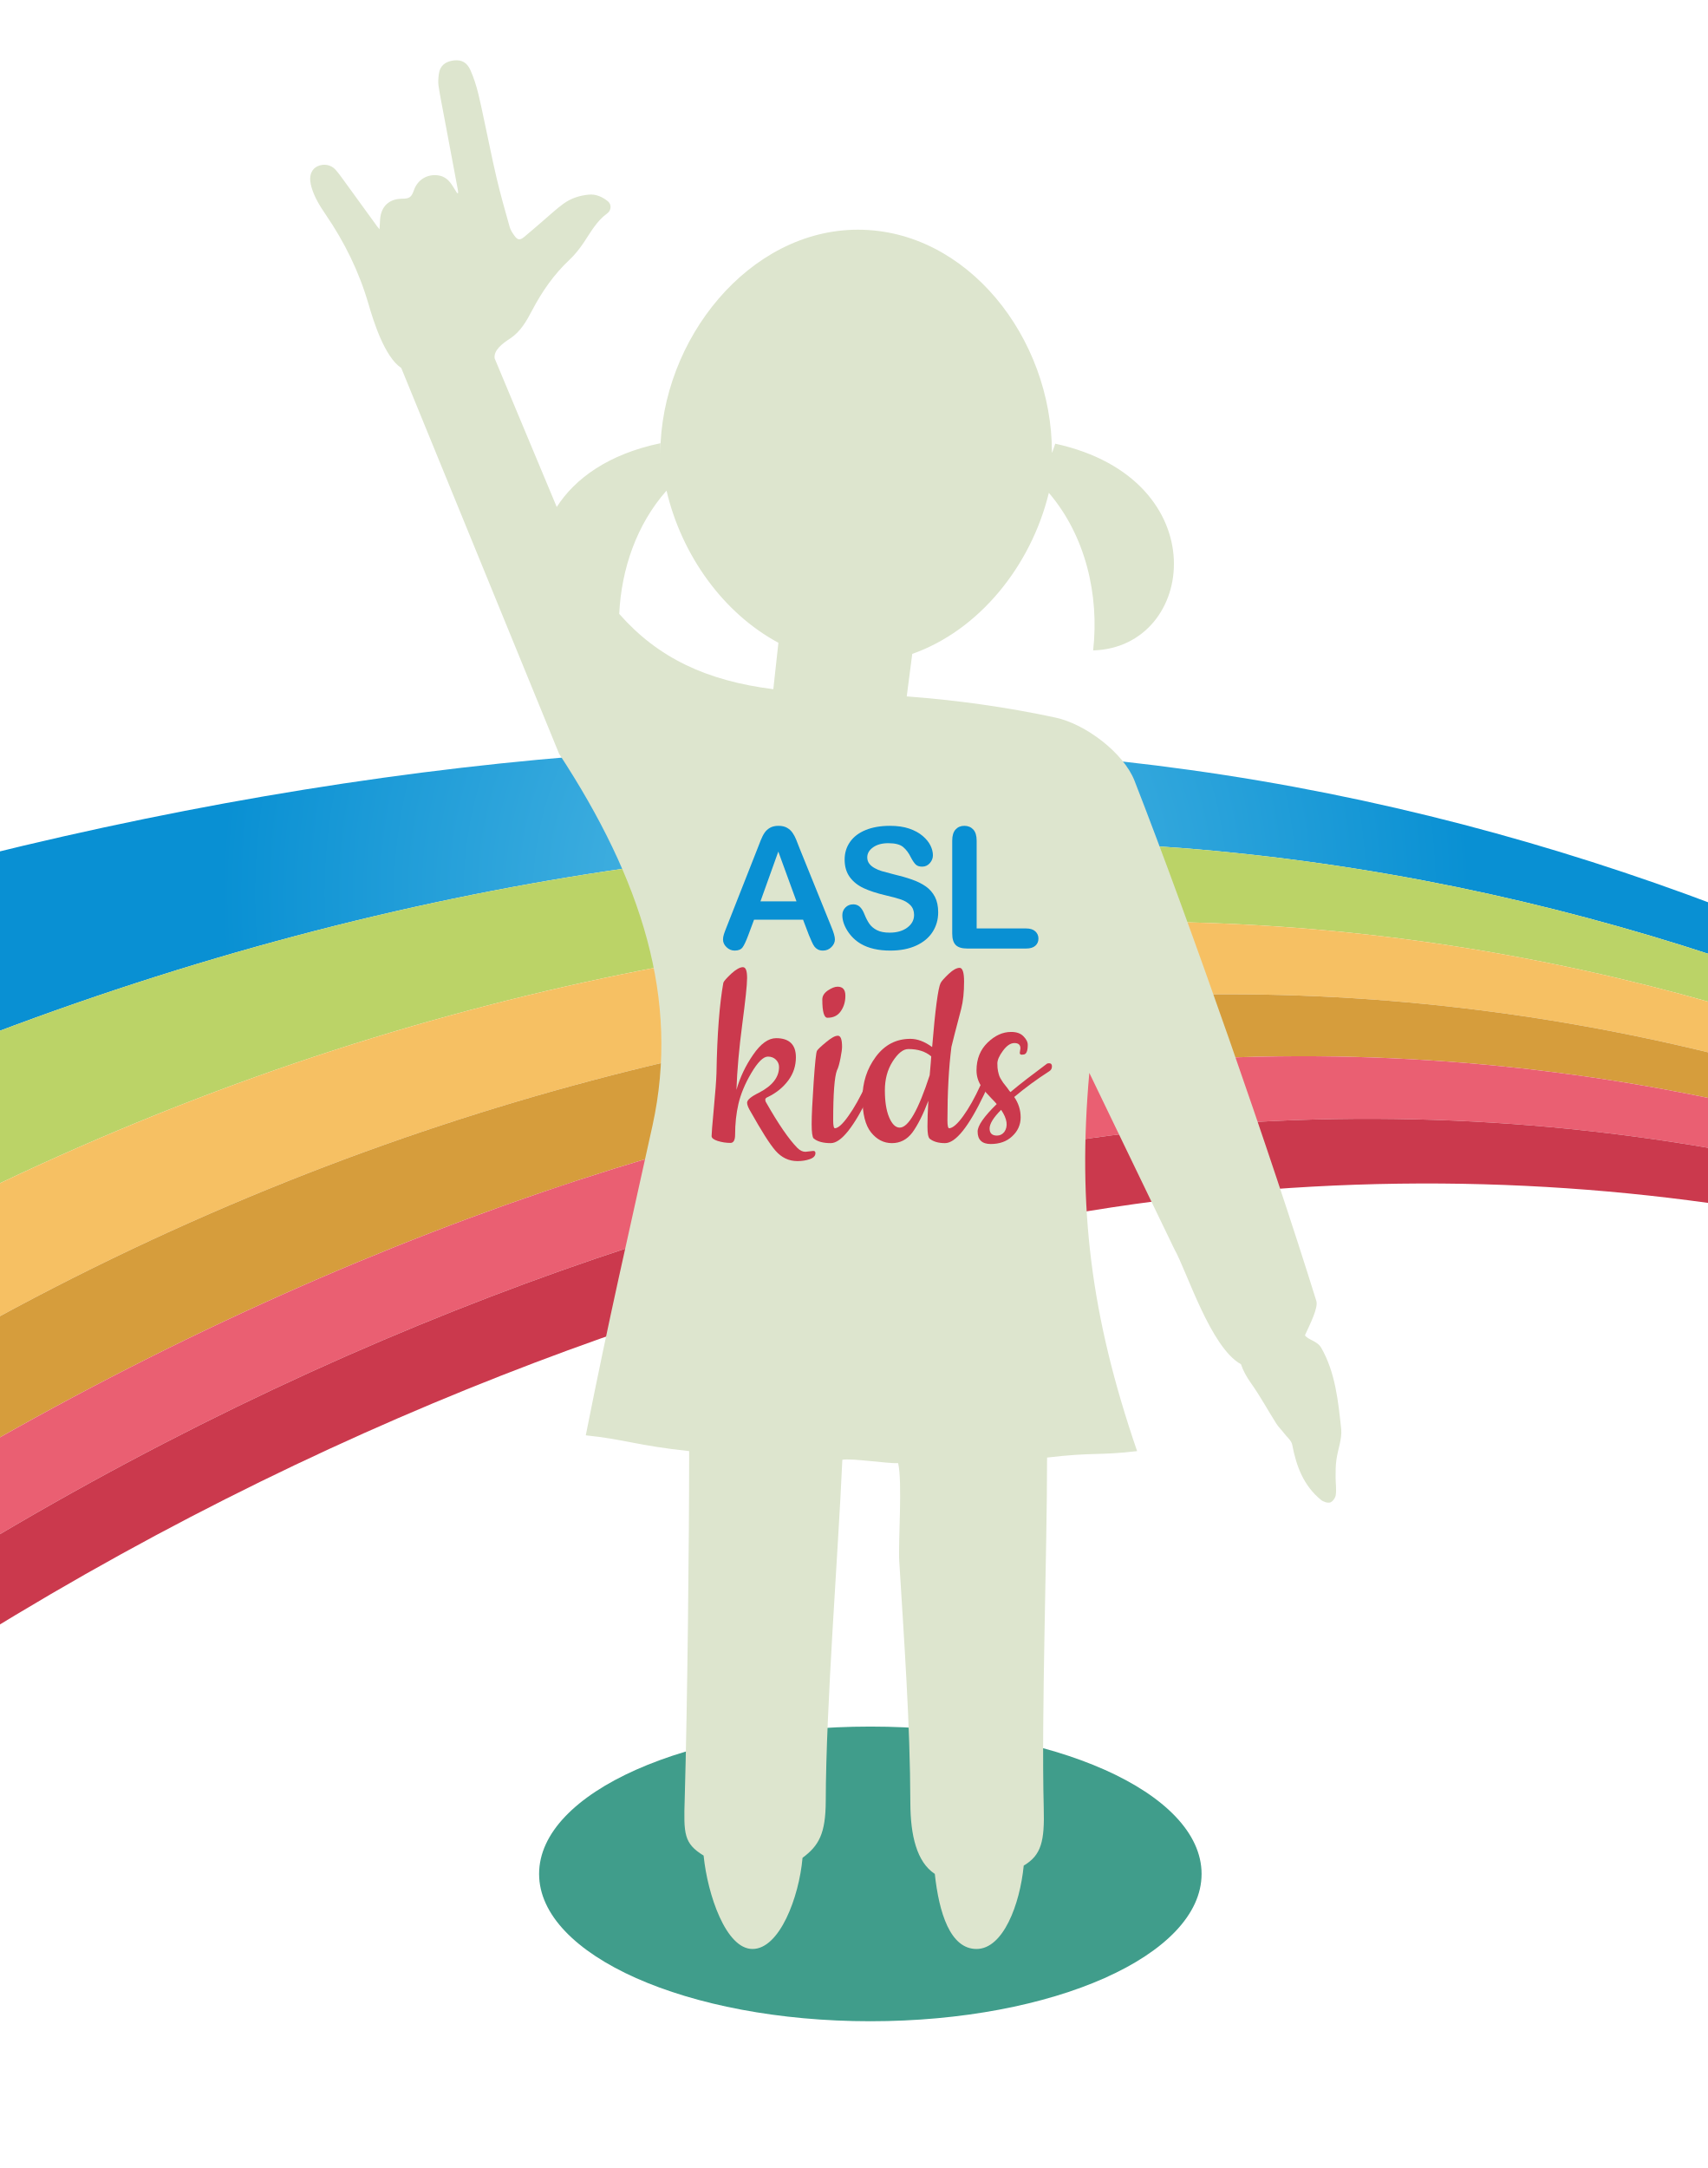
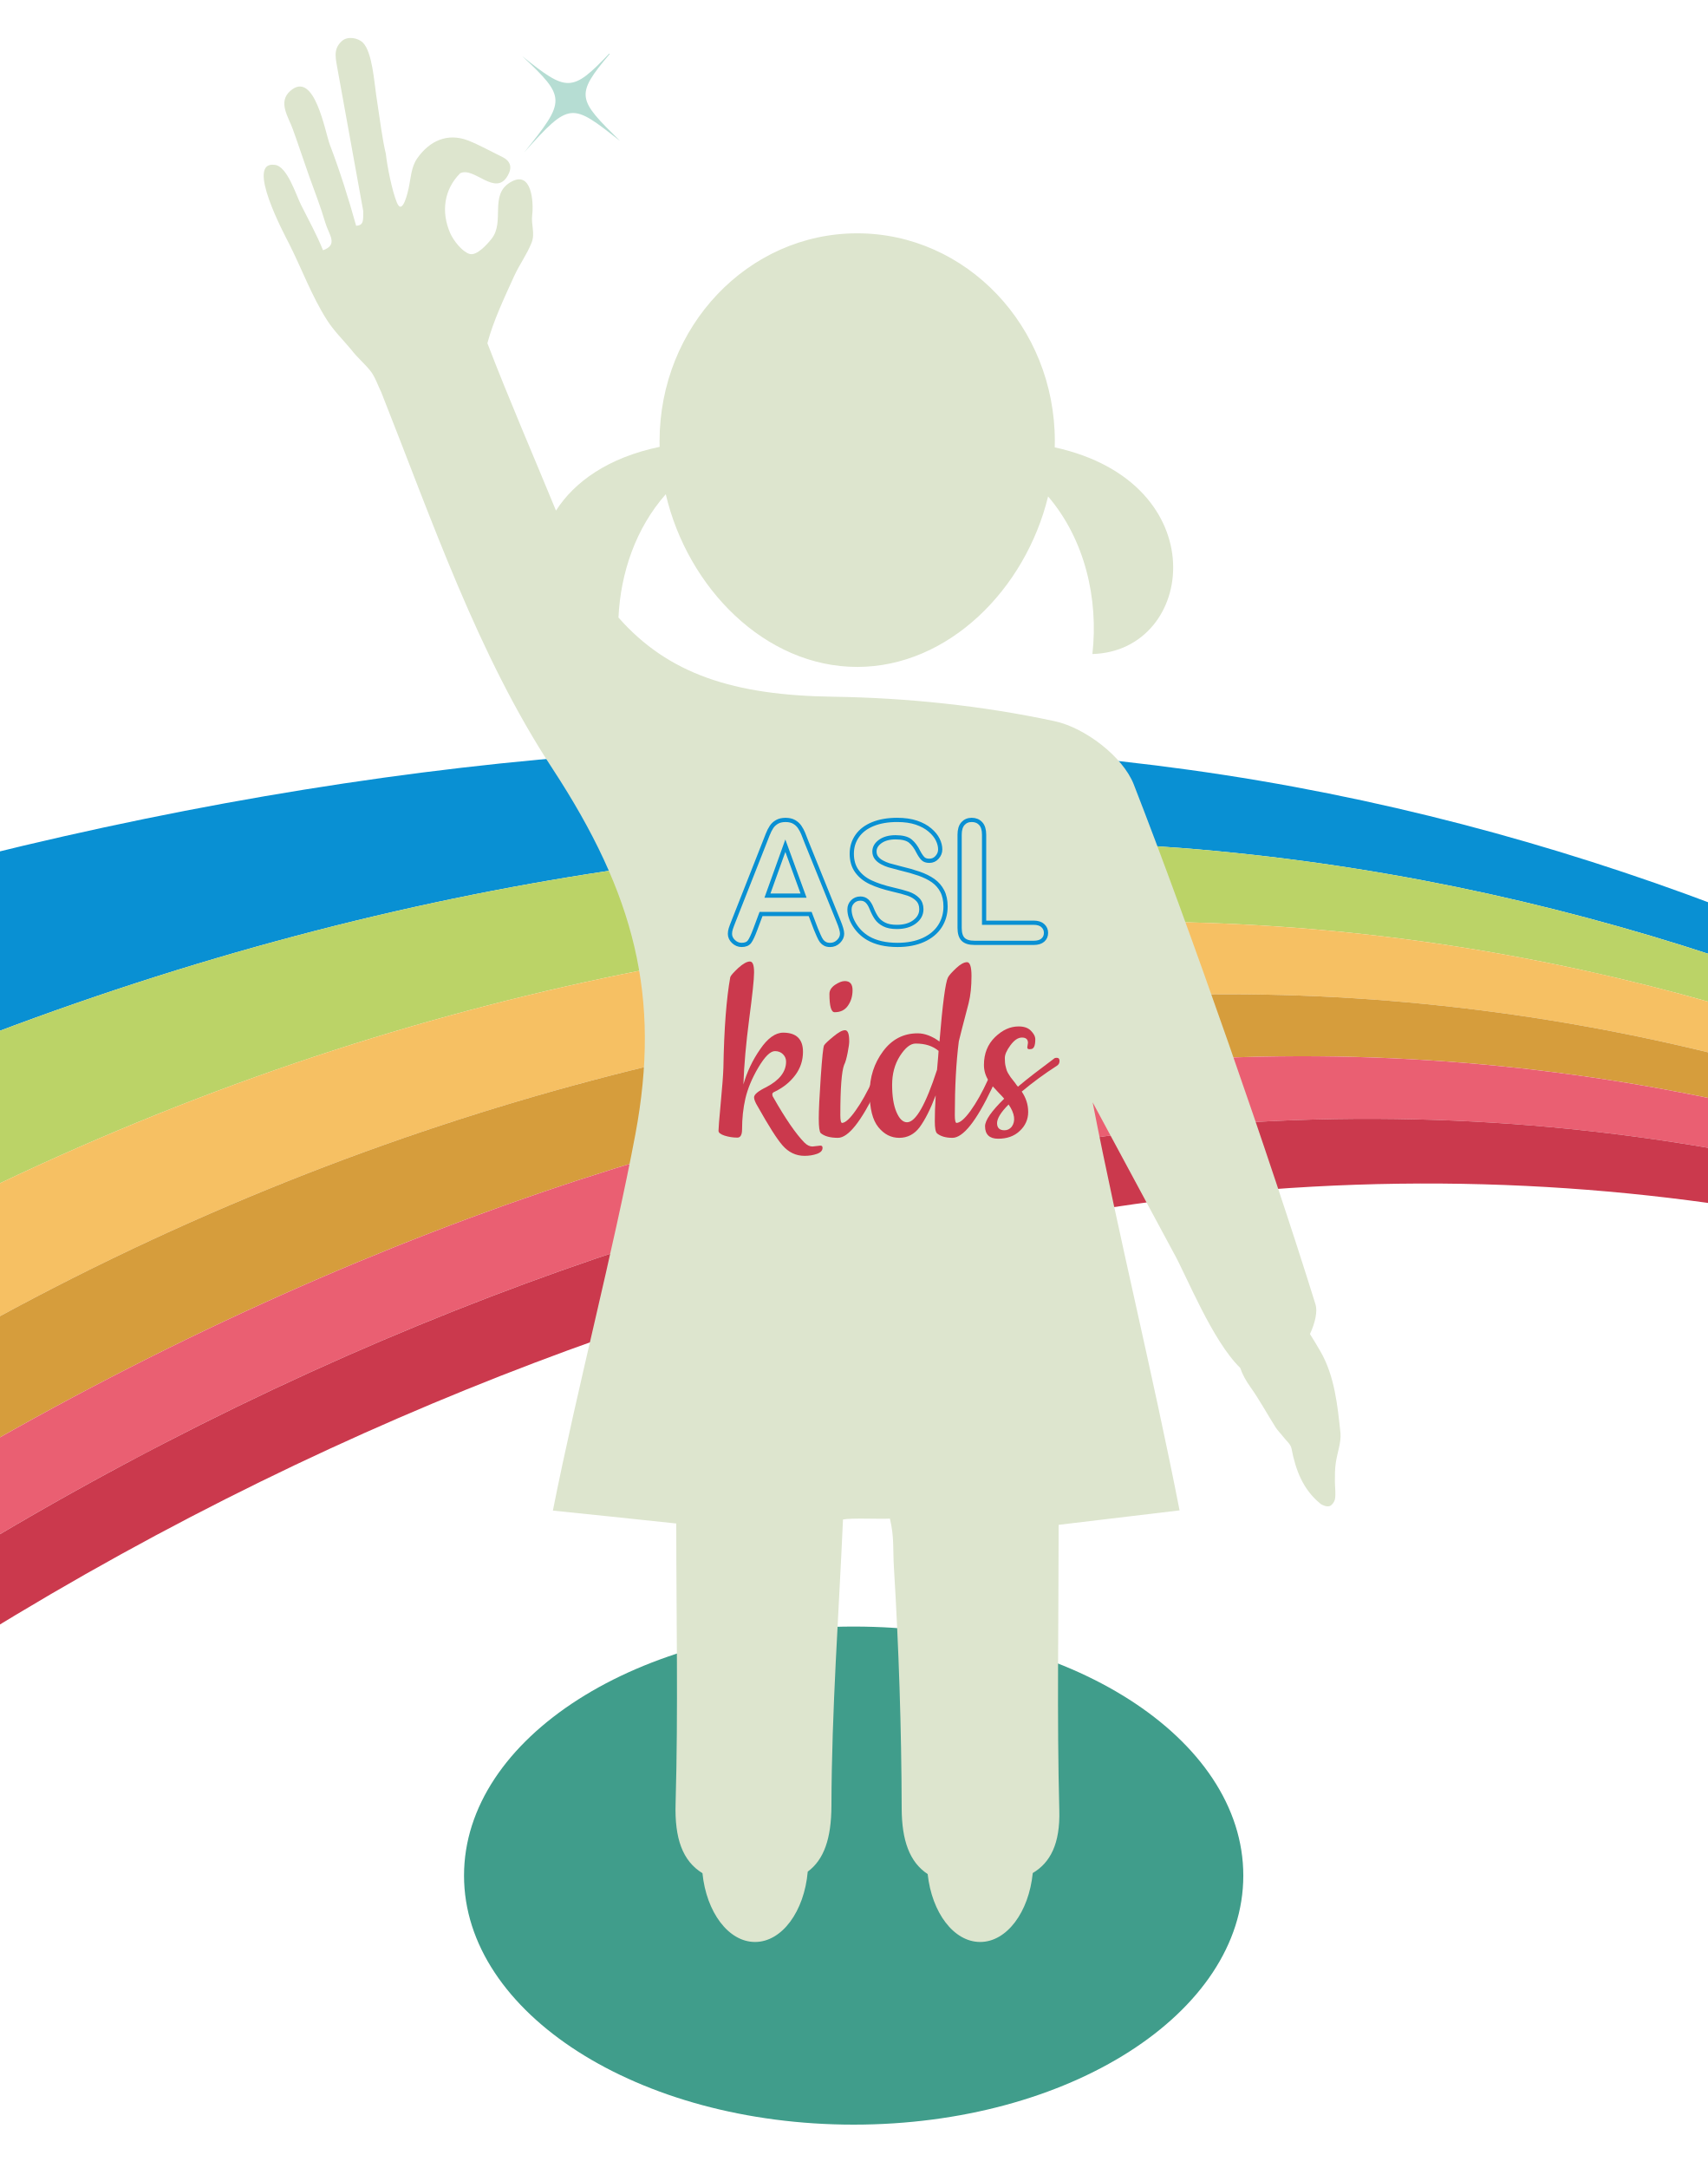
- <svg xmlns="http://www.w3.org/2000/svg" version="1.1" x="0px" y="0px" width="768px" height="975px" viewBox="0 13.5 768 975" enable-background="new 0 13.5 768 975" xml:space="preserve">
+ <svg xmlns="http://www.w3.org/2000/svg" version="1.1" x="0" y="0" viewBox="0 13.5 768 975" enable-background="new 0 13.5 768 975" xml:space="preserve">
  <g id="spotlight">
    <g id="Layer_7">
-       <ellipse fill="#409D8B" cx="391.5" cy="856.24" rx="149" ry="66.26" />
+       <ellipse fill="#409D8B" cx="384" cy="857" rx="175.27" ry="112" />
    </g>
  </g>
  <g id="rainbow">
-     <g>
-       <radialGradient id="blue_1_" cx="380.315" cy="415.19" r="281.116" gradientUnits="userSpaceOnUse">
-         <stop offset="0" style="stop-color:#5ABDE5" />
-         <stop offset="1" style="stop-color:#0990D3" />
-       </radialGradient>
-       <path id="blue" fill="url(#blue_1_)" d="M531.356,394.864c85.021,6.674,165.056,23.933,239.425,48.342    c-0.031,0.41-0.055,0.82-0.085,1.229c0.58-7.897,1.279-15.786,1.611-23.696c-73.479-27.791-152.601-49.215-237.055-60.972    c-161.63-22.611-347.372-10.015-543.108,38.519c-0.277,10.449-0.968,20.886-1.708,31.319c-1.14,16.056-1.743,32.136-2.072,48.229    c-0.024,1.216-0.03,2.431-0.042,3.646C183.905,405.948,371.657,382.511,531.356,394.864z" />
-       <g id="green">
-         <path fill="#BBD367" d="M527.354,428.167c86.077,1.433,167.354,14.804,242.847,36.308c0.001,0.033,0.004,0.067,0.005,0.1     c-0.178-4.557-0.225-9.123,0.049-13.721c0.127-2.141,0.284-4.28,0.442-6.418c0.03-0.41,0.054-0.82,0.085-1.229     c-74.369-24.409-154.404-41.668-239.425-48.342c-159.699-12.353-347.451,11.084-543.034,86.616l-0.001,0c0,0.047,0,0.094,0,0.141     c-0.007,0.757-0.002,1.515-0.005,2.272c-0.071,22.098,1.772,44.16,2.318,66.229C181.085,457.526,369.747,425.513,527.354,428.167     z" />
-       </g>
-       <g id="yellow">
-         <path fill="#F6C063" d="M771.35,487.493c-0.183-7.683-0.847-15.288-1.145-22.919c-0.001-0.033-0.004-0.067-0.005-0.1     c-75.493-21.503-156.77-34.875-242.847-36.308c-157.606-2.653-346.268,29.359-536.719,121.957c-0.001,0-0.003,0.001-0.005,0.002     c0.138,5.527,0.196,11.056,0.12,16.585c-0.025,1.849-0.066,3.697-0.124,5.546c-0.409,13.083-1.25,26.131-1.661,39.209     C176.25,507.424,363.839,466.99,518.354,461.267C608.442,457.924,693.166,468.197,771.35,487.493z" />
-       </g>
-       <g id="dark_yellow">
-         <path fill="#D69D3C" d="M771.719,507.952c0.062,1.949,0.153,3.896,0.263,5.843c-0.428-7.578-0.443-15.172-0.567-22.78     c-0.017-1.066-0.029-2.13-0.053-3.197c-0.002-0.108-0.009-0.216-0.011-0.325h-0.001     c-78.184-19.296-162.907-29.569-252.996-26.226C363.839,466.99,176.25,507.424-11.036,611.465     c-0.003,0.002-0.007,0.004-0.011,0.006c-0.013,0.404-0.021,0.81-0.034,1.214c-0.005,0.181-0.01,0.361-0.015,0.542     c-0.078,2.698-0.144,5.396-0.17,8.098c-0.146,14.926,0.047,29.853,0.412,44.774c185.246-106.668,365.311-160.29,516.006-173.932     C599.908,483.574,689.5,490.67,771.719,507.952z" />
-       </g>
-       <g id="pink">
-         <path fill="#EA5F72" d="M489.953,525.466c100.399-14.203,196.265-10.384,283.859,5.184c0.174,1.103,0.352,2.205,0.532,3.307     c-0.427-2.614-0.845-5.23-1.213-7.852c-0.575-4.099-0.92-8.202-1.15-12.31c-0.109-1.947-0.2-3.894-0.263-5.843     c-82.219-17.282-171.811-24.378-266.565-15.786c-150.695,13.643-330.76,67.264-516.006,173.932     c0.021,0.827,0.035,1.655,0.056,2.482c0.023,0.906,0.054,1.812,0.079,2.718c0.353,13.165,0.786,26.328,1.185,39.492     c-0.017-0.547-0.032-1.093-0.048-1.64C168.213,602.379,343.924,546.213,489.953,525.466z" />
-       </g>
-       <g id="red">
-         <path fill="#CB394D" d="M774.345,533.956c-0.181-1.102-0.358-2.204-0.532-3.307c-87.595-15.567-183.46-19.387-283.859-5.184     c-146.029,20.747-321.74,76.913-499.534,183.686c0.017,0.547,0.032,1.093,0.048,1.64c0.389,12.844,0.729,25.69,0.903,38.539     c167.805-103.72,336.819-161.559,477.983-187.663c109.884-20.3,213.535-19.973,307.934-5.9     C776.787,548.45,775.529,541.207,774.345,533.956z" />
-       </g>
+     <path id="blue" fill="#0990D3" d="M531.36 394.86c85.02 6.67 165.06 23.93 239.43 48.34 -0.03 0.41-0.05 0.82-0.08 1.23 0.58-7.9 1.28-15.79 1.61-23.7 -73.48-27.79-152.6-49.21-237.05-60.97 -161.63-22.61-347.37-10.01-543.11 38.52 -0.28 10.45-0.97 20.89-1.71 31.32 -1.14 16.06-1.74 32.14-2.07 48.23 -0.02 1.22-0.03 2.43-0.04 3.65C183.91 405.95 371.66 382.51 531.36 394.86z" />
+     <g id="green">
+       <path fill="#BBD367" d="M527.35 428.17c86.08 1.43 167.35 14.8 242.85 36.31 0 0.03 0 0.07 0.01 0.1 -0.18-4.56-0.22-9.12 0.05-13.72 0.13-2.14 0.28-4.28 0.44-6.42 0.03-0.41 0.05-0.82 0.09-1.23 -74.37-24.41-154.4-41.67-239.42-48.34 -159.7-12.35-347.45 11.08-543.03 86.62l0 0c0 0.05 0 0.09 0 0.14 -0.01 0.76 0 1.52 0 2.27 -0.07 22.1 1.77 44.16 2.32 66.23C181.09 457.53 369.75 425.51 527.35 428.17z" />
+     </g>
+     <g id="yellow">
+       <path fill="#F6C063" d="M771.35 487.49c-0.18-7.68-0.85-15.29-1.14-22.92 0-0.03 0-0.07 0-0.1 -75.49-21.5-156.77-34.87-242.85-36.31 -157.61-2.65-346.27 29.36-536.72 121.96 0 0 0 0 0 0 0.14 5.53 0.2 11.06 0.12 16.59 -0.02 1.85-0.07 3.7-0.12 5.55 -0.41 13.08-1.25 26.13-1.66 39.21C176.25 507.42 363.84 466.99 518.35 461.27 608.44 457.92 693.17 468.2 771.35 487.49z" />
+     </g>
+     <g id="dark_yellow">
+       <path fill="#D69D3C" d="M771.72 507.95c0.06 1.95 0.15 3.9 0.26 5.84 -0.43-7.58-0.44-15.17-0.57-22.78 -0.02-1.07-0.03-2.13-0.05-3.2 0-0.11-0.01-0.22-0.01-0.32h0c-78.18-19.3-162.91-29.57-253-26.23C363.84 466.99 176.25 507.42-11.04 611.47c0 0-0.01 0-0.01 0.01 -0.01 0.4-0.02 0.81-0.03 1.21 0 0.18-0.01 0.36-0.01 0.54 -0.08 2.7-0.14 5.4-0.17 8.1 -0.15 14.93 0.05 29.85 0.41 44.77 185.25-106.67 365.31-160.29 516.01-173.93C599.91 483.57 689.5 490.67 771.72 507.95z" />
+     </g>
+     <g id="pink">
+       <path fill="#EA5F72" d="M489.95 525.47c100.4-14.2 196.27-10.38 283.86 5.18 0.17 1.1 0.35 2.21 0.53 3.31 -0.43-2.61-0.84-5.23-1.21-7.85 -0.57-4.1-0.92-8.2-1.15-12.31 -0.11-1.95-0.2-3.89-0.26-5.84 -82.22-17.28-171.81-24.38-266.56-15.79 -150.69 13.64-330.76 67.26-516.01 173.93 0.02 0.83 0.04 1.66 0.06 2.48 0.02 0.91 0.05 1.81 0.08 2.72 0.35 13.17 0.79 26.33 1.19 39.49 -0.02-0.55-0.03-1.09-0.05-1.64C168.21 602.38 343.92 546.21 489.95 525.47z" />
+     </g>
+     <g id="red">
+       <path fill="#CB394D" d="M774.35 533.96c-0.18-1.1-0.36-2.2-0.53-3.31 -87.59-15.57-183.46-19.39-283.86-5.18 -146.03 20.75-321.74 76.91-499.53 183.69 0.02 0.55 0.03 1.09 0.05 1.64 0.39 12.84 0.73 25.69 0.9 38.54 167.81-103.72 336.82-161.56 477.98-187.66 109.88-20.3 213.54-19.97 307.93-5.9C776.79 548.45 775.53 541.21 774.35 533.96z" />
    </g>
  </g>
  <g id="girl">
-     <g>
-       <path fill="none" d="M299.819,234.142c-13.488,15.268-20.308,35.262-21.277,55.436c17.465,19.857,39.266,30.067,69.316,33.868    l2.289-20.881C325.458,289.329,306.646,263.316,299.819,234.142z" />
-       <g>
-         <path fill="none" d="M347.859,323.445l-1.4,12.772l59.75,3.262l1.662-12.796c-10.961-0.826-21.93-1.319-32.845-1.483     C365.271,325.067,356.244,324.505,347.859,323.445z" />
-         <path fill="none" d="M299.819,234.142c-13.488,15.268-20.308,35.262-21.277,55.436c17.465,19.857,39.266,30.067,69.316,33.868     l2.289-20.881C325.458,289.329,306.646,263.316,299.819,234.142z" />
-         <path fill="none" d="M413.168,276.434l-67.01-0.293l4.449,22.231l-0.459,4.192c10.949,5.869,23.049,9.235,35.781,9.235     c8.47,0,16.659-1.508,24.426-4.237l0.658-5.068L413.168,276.434z" />
-       </g>
-       <linearGradient id="SVGID_1_" gradientUnits="userSpaceOnUse" x1="297.058" y1="40.605" x2="297.058" y2="599.198">
-         <stop offset="0" style="stop-color:#DDE5CE" />
-         <stop offset="0.897" style="stop-color:#DDE5CE" />
-         <stop offset="1" style="stop-color:#DDE5CE" />
-       </linearGradient>
-       <path fill="url(#SVGID_1_)" d="M297.054,212.836c0.003,0,0.005-0.001,0.008-0.002C297.06,212.736,297.057,212.75,297.054,212.836z    " />
-       <linearGradient id="SVGID_2_" gradientUnits="userSpaceOnUse" x1="355.066" y1="294.14" x2="432.941" y2="294.14" gradientTransform="matrix(0.8911 -0.0626 0.0488 0.9979 13.7179 24.2796)">
-         <stop offset="0" style="stop-color:#DDE5CE" />
-         <stop offset="0.897" style="stop-color:#DDE5CE" />
-         <stop offset="1" style="stop-color:#DDE5CE" />
-       </linearGradient>
-       <path fill="url(#SVGID_2_)" d="M413.168,276.434l-67.01-0.293l4.449,22.231l-0.459,4.192c10.949,5.869,23.049,9.235,35.781,9.235    c8.47,0,16.659-1.508,24.426-4.237l0.658-5.068L413.168,276.434z" />
-       <g>
-         <path fill="none" d="M299.819,234.142c-13.488,15.268-20.308,35.262-21.277,55.436c17.465,19.857,39.266,30.067,69.316,33.868     l2.289-20.881C325.458,289.329,306.646,263.316,299.819,234.142z" />
-         <path fill="none" d="M347.859,323.445l-1.4,12.772l59.75,3.262l1.662-12.796c-10.961-0.826-21.93-1.319-32.845-1.483     C365.271,325.067,356.244,324.505,347.859,323.445z" />
-         <g>
-           <path fill="none" d="M347.859,323.445l-1.4,12.772l59.75,3.262l1.662-12.796c-10.961-0.826-21.93-1.319-32.845-1.483      C365.271,325.067,356.244,324.505,347.859,323.445z" />
-           <path fill="none" d="M299.819,234.142c-13.488,15.268-20.308,35.262-21.277,55.436c17.465,19.857,39.266,30.067,69.316,33.868      l2.289-20.881C325.458,289.329,306.646,263.316,299.819,234.142z" />
-           <g>
-             <path fill="none" d="M299.819,234.142c-13.488,15.268-20.308,35.262-21.277,55.436c17.465,19.857,39.266,30.067,69.316,33.868       l2.289-20.881C325.458,289.329,306.646,263.316,299.819,234.142z" />
-             <g>
-               <path fill="none" d="M299.819,234.142c-13.488,15.268-20.308,35.262-21.277,55.436c17.465,19.857,39.266,30.067,69.316,33.868        l2.289-20.881C325.458,289.329,306.646,263.316,299.819,234.142z" />
-               <linearGradient id="SVGID_3_" gradientUnits="userSpaceOnUse" x1="371.443" y1="-5569.918" x2="371.442" y2="14662.838">
-                 <stop offset="0" style="stop-color:#DDE5CE" />
-                 <stop offset="0.897" style="stop-color:#DDE5CE" />
-                 <stop offset="1" style="stop-color:#DDE5CE" />
-               </linearGradient>
-               <path fill="url(#SVGID_3_)" d="M603.312,656.272c-1.333-12.523-2.631-25.545-8.978-36.613        c-1.851-3.213-6.021-3.556-7.334-5.659c2.399-5.209,6.025-12.413,5.129-15.399c-20.3-65.4-56.9-170.201-81.8-234        c-4.9-12.5-22-25.5-35.604-28.4c-21.915-4.706-44.371-7.823-66.855-9.517l2.484-19.12        c29.869-10.493,53.37-39.316,61.444-72.435c16.521,19.347,22.722,45.941,19.927,70.872c46.614-1.278,55.8-77.013-16.938-92.94        c0.025-0.919-1.599,4.861-1.599,3.941c0-51.6-38.16-100.2-87.261-100.2c-48.925,0-88.641,49.249-88.922,100.651        c0.01-1.284,0.031-4.146,0.047-4.615c-23.364,4.88-38.427,15.872-46.617,28.667c-0.07-0.169-0.141-0.334-0.211-0.504        L222.5,174.667c-0.518-3.739,3.577-6.702,7.003-8.96c4.67-3.076,7.348-7.841,9.876-12.657        c4.421-8.416,9.754-16.121,16.743-22.672c2.445-2.291,4.582-5,6.458-7.788c3.154-4.683,5.801-9.692,10.561-13.118        c1.913-1.376,1.992-4.088,0.317-5.431c-2.46-1.973-5.29-3.31-8.553-3.016c-4.134,0.372-8.063,1.64-11.411,4.066        c-3.207,2.324-6.108,5.067-9.131,7.642c-2.88,2.451-5.702,4.971-8.627,7.366c-1.852,1.517-2.913,1.38-4.302-0.546        c-0.881-1.221-1.769-2.56-2.17-3.981c-2.067-7.333-4.155-14.67-5.899-22.083c-2.117-8.996-3.866-18.077-5.835-27.107        c-1.581-7.247-2.866-14.576-5.956-21.414c-1.472-3.258-3.828-4.708-7.385-4.294c-3.941,0.457-6.289,2.458-6.769,6.024        c-0.242,1.789-0.419,3.665-0.151,5.428c0.723,4.76,1.691,9.483,2.579,14.218c2.038,10.872,4.086,21.742,6.124,32.614        c0.08,0.425,0.096,0.862,0.142,1.293c-0.152,0.05-0.304,0.099-0.454,0.148c-0.645-1.018-1.312-2.023-1.932-3.056        c-1.557-2.593-3.55-4.588-6.726-4.989c-4.943-0.625-9.188,2.015-10.828,6.723c-1.083,3.113-2.008,3.779-5.268,3.794        c-5.852,0.026-9.489,3.421-9.92,9.27c-0.1,1.37-0.172,2.742-0.277,4.458c-0.479-0.58-0.772-0.896-1.024-1.243        c-4.935-6.795-9.856-13.602-14.802-20.389c-1.271-1.745-2.514-3.527-3.946-5.135c-2.056-2.307-5.34-2.848-8.125-1.552        c-2.349,1.092-3.574,3.569-3.236,6.69c0.105,0.971,0.313,1.943,0.592,2.881c1.319,4.441,3.742,8.347,6.315,12.108        c8.511,12.433,15.075,25.802,19.27,40.258C168.026,158.049,173,174,180.5,179l71,173.5c37,56.5,54.5,110.402,42,167.24        c-11.475,52.179-19.1,84.359-30,139.26c17.6,1.799,23,4.599,46.5,7.099c0,41.604-0.801,114.302-2,156.401        c-0.497,15.818-0.413,20.025,8.5,25.5c1.758,17.514,10.025,42,22,42c12.131,0,20.935-23.152,22.5-41        c7.357-5.451,10.387-10.885,10.443-25.5c0.1-42.896,5.559-110.598,7.458-153.5c4.101-0.801,20.798,1.801,25.098,1.5        c2,8.303,0,35.799,0.5,44c2.2,36.1,4.9,72.799,5,109c0.063,14.293,2.825,26.381,11,31.74        c1.866,17.322,6.872,33.76,18.758,33.76c11.991,0,19.503-19.953,21.242-37.5c7.872-4.662,9.436-10.848,9-26        c-1.104-42.199,1.5-113.602,1.5-157.5c21.1-2.5,22.703-0.802,40.5-2.901C490.5,605,484.674,555.9,490,496l38.229,79.2        c5.583,9.814,16.271,44.3,29.979,51.818c0.989,2.955,2.583,5.816,4.64,8.691c4.106,5.799,7.48,12.049,11.274,18.027        c0.992,1.576,2.405,2.875,3.506,4.354c1.285,1.693,3.282,3.236,3.649,5.168c1.831,9.652,5.134,18.402,12.908,24.758        c1.041,0.875,3.001,1.51,4.126,1.188c1.126-0.322,2.351-2.041,2.538-3.332c0.379-2.58-0.043-5.119-0.062-7.723        c-0.005-2.807-0.02-5.514,0.37-8.193C601.777,665.388,603.707,660.71,603.312,656.272z M278.542,289.578        c0.969-20.174,7.789-40.168,21.277-55.436c6.827,29.175,25.639,55.187,50.329,68.423l-2.289,20.881        C317.809,319.645,296.007,309.435,278.542,289.578z" />
-             </g>
-           </g>
-         </g>
-       </g>
-     </g>
+     <path fill="#DDE5CE" d="M602.97 657.9c-1.33-12.52-2.63-25.54-8.98-36.61 -1.85-3.21-3.41-5.73-4.73-7.84 2.4-5.21 3.42-10.23 2.52-13.22 -20.3-65.4-56.9-170.2-81.8-234 -4.9-12.5-22-25.5-35.6-28.4 -32.6-7-66.4-10.5-99.7-11 -44.71-0.61-74.14-10.22-96.48-35.62 0.97-20.17 7.79-40.17 21.28-55.44 9.85 42.11 44.67 77.66 86.11 77.66 41.04 0 75.7-34.94 85.87-76.67 16.52 19.35 22.72 45.94 19.93 70.87 46.61-1.28 55.8-77.01-16.94-92.94 0.03-0.92 0.04-1.84 0.04-2.76 0-51.6-39.8-93.5-88.9-93.5 -49.1 0-88.9 41.9-88.9 93.5 0 0.85 0.01 1.69 0.03 2.53 -23.37 4.88-38.43 15.87-46.62 28.67 -0.07-0.17-0.14-0.33-0.21-0.5 -10.24-24.91-21-49.64-30.65-74.78 2.71-10.17 7.65-20.5 12.01-30.12 2.33-5.14 5.74-9.75 7.84-15 1.74-4.35-0.27-8.02 0.31-12.64 0.66-5.17-0.05-20.59-9.91-14.56 -9.48 5.68-2.25 17.67-8.36 25.35 -1.7 2.14-6.59 7.87-9.96 6.81 -3.39-1.06-7.25-6.13-8.64-9.3 -4.22-9.63-2.78-19.73 4.46-26.96 6.3-3.16 15.81 10.74 21.38 1.11 2.19-3.8 1.32-6.64-2.59-8.54 -4.93-2.39-10.01-5.24-15.08-7.27 -9.44-3.67-17.57 0.12-23.1 8.1 -2.66 3.8-2.82 9.01-3.8 13.4 -0.2 0.95-2.7 12.72-5.29 6.33 -2.2-5.44-4.33-16.2-4.96-21.97 -1.49-5.96-2.56-14.64-4.35-26.45 -0.87-5.76-1.76-19.18-5.91-23.41 -2.2-2.24-6.87-3.05-9.38-0.88 -4.51 3.9-2.7 8.51-1.91 13.69l11.4 62.9c0 4.41 0.15 6.4-3.2 6.6 -3.34-12.02-7.33-24.69-11.8-36.39 -2.18-5.7-6.89-33.9-17.84-24.25 -5.66 4.99-0.85 11.65 1.14 17.15 2.51 6.91 4.83 14.08 7.3 21 2.47 6.93 5.24 13.94 7.3 21 1.63 5.58 6.02 9.95-1 12.5 -2.8-6.99-6.54-13.72-9.91-20.45 -2.22-4.45-6.26-17.48-11.79-17.95 -13.58-1.93 4.68 31.97 6.31 35.19 5.89 11.62 10.24 23.73 17.24 34.7 3.06 4.79 7.23 8.86 10.85 13.21 2.54 3.39 5.86 6.11 8.5 9.4 2.16 2.59 3.52 6.78 5.01 9.78 22.95 57.85 43.39 118.02 76.99 169.22 37 56.5 48.9 102.6 37.3 164.5 -9.9 52.5-26.2 114.3-37.1 169.2 17.6 1.8 32 3.3 55.5 5.8 0 41.6 0.9 83.8-0.3 125.9 -0.5 15.82 3.17 25.9 12.08 31.37 1.76 17.51 11.68 30.93 23.65 30.93 12.13 0 22.15-13.77 23.71-31.62 7.36-5.45 10.6-14.97 10.66-29.58 0.1-42.9 3.3-85.9 5.2-128.8 4.1-0.8 16.8-0.1 21.1-0.4 2 8.3 1.3 13.7 1.8 21.9 2.2 36.1 3.4 72.3 3.5 108.5 0.06 14.29 3.52 24.1 11.69 29.46 1.87 17.32 11.72 30.54 23.61 30.54 11.99 0 21.92-13.45 23.66-31 7.87-4.66 12.38-13.15 11.94-28.3 -1.1-42.2-0.3-84.4-0.3-128.3 21.1-2.5 36.6-4.4 54.4-6.5 -12-61.4-27.5-123.8-39.1-183.5l36.4 67.6c5.58 9.81 17.33 39.57 29.98 51.82 0.99 2.96 2.58 5.82 4.64 8.69 4.11 5.8 7.48 12.05 11.27 18.03 0.99 1.58 2.4 2.88 3.51 4.35 1.29 1.69 3.28 3.24 3.65 5.17 1.83 9.65 5.13 18.4 12.91 24.76 1.04 0.88 3 1.51 4.13 1.19 1.13-0.32 2.35-2.04 2.54-3.33 0.38-2.58-0.04-5.12-0.06-7.72 0-2.81-0.02-5.51 0.37-8.19C601.44 667.02 603.37 662.34 602.97 657.9z" />
  </g>
  <g id="kids">
    <g enable-background="new    ">
-       <path fill="#CB394D" d="M362.308,531.488l3.493-0.396c0.698,0,0.998,0.297,0.998,0.998c0,1.196-0.798,2.095-2.495,2.692    c-1.697,0.6-3.493,0.896-5.588,0.896c-3.893,0-7.186-1.597-9.881-4.69c-2.694-3.093-6.287-8.878-11.077-17.361    c-1.099-1.797-1.697-3.194-1.697-4.192c0-1.297,1.796-2.794,5.489-4.59c5.889-3.097,8.883-6.886,8.883-11.477    c0-1.3-0.5-2.396-1.398-3.296c-0.898-0.896-2.095-1.395-3.592-1.395c-2.096,0-4.592,2.495-7.485,7.382    c-2.895,4.891-4.791,9.584-5.79,13.874c-0.998,4.288-1.497,8.981-1.497,13.872c0,2.392-0.698,3.689-2.095,3.689    c-1.997,0-3.893-0.3-5.789-0.896c-1.795-0.603-2.694-1.297-2.694-2.194c0-0.9,0.299-5.09,0.998-12.377    c0.699-7.382,1.097-12.671,1.197-15.864c0.299-17.764,1.397-31.338,3.094-40.718c0.299-0.802,1.497-2.1,3.593-4.096    c2.095-1.893,3.892-2.891,5.189-2.891c1.298,0,1.896,1.597,1.896,4.887c0,3.291-0.798,10.279-2.195,20.958    c-1.397,10.679-2.296,20.458-2.595,29.341c1.596-5.592,4.091-10.879,7.485-15.769c3.393-4.99,6.885-7.485,10.378-7.485    c5.889,0,8.883,2.891,8.883,8.583c0,3.792-1.098,7.285-3.394,10.38c-2.295,3.093-5.29,5.588-9.181,7.484    c-0.799,0.3-1.198,0.695-1.198,1.194c0,0.4,0.099,0.899,0.398,1.302c5.489,9.676,10.18,16.466,13.973,20.356    C359.914,530.987,361.11,531.488,362.308,531.488z" />
-       <path fill="#CB394D" d="M373.686,527.594c-3.393,0-5.988-0.697-7.685-2.098c-0.599-0.6-0.898-2.795-0.898-6.487    c0-3.792,0.3-9.98,0.898-18.762c0.598-8.782,1.097-13.474,1.497-14.172c0.4-0.695,1.797-1.997,4.091-3.889    c2.297-1.896,3.993-2.895,5.291-2.895c1.297,0,1.895,1.697,1.895,4.99c0,0.899-0.2,2.598-0.698,5.093s-0.998,4.388-1.596,5.489    c-1.098,2.89-1.697,10.375-1.697,22.553c0,2.396,0.299,3.493,0.798,3.493c1.497-0.1,3.493-1.895,6.088-5.588    c2.595-3.597,5.189-8.286,7.785-13.872c2.595-5.689,4.091-8.484,4.69-8.484c0.598,0,0.897,0.299,0.897,0.998    c0,2.396-1.3,6.288-3.795,11.578C384.165,520.209,378.377,527.594,373.686,527.594z M369.894,463.024    c0-1.596,0.798-2.895,2.495-4.091c1.696-1.101,3.093-1.697,4.391-1.697c2.396,0,3.493,1.394,3.493,4.091    c0,2.698-0.699,4.99-2.096,6.986c-1.397,1.996-3.394,2.895-5.889,2.895C370.691,471.307,369.894,468.513,369.894,463.024z" />
-       <path fill="#CB394D" d="M425.082,527.594c-2.993,0-5.289-0.697-6.887-1.995c-0.697-0.698-0.998-2.496-0.998-5.489    c0-2.994,0.102-6.785,0.399-11.58c-2.395,6.292-4.789,10.977-7.185,14.276c-2.396,3.188-5.489,4.788-9.183,4.788    c-3.691,0-6.785-1.6-9.381-4.788c-2.594-3.195-3.889-8.384-3.889-15.37c0-7.086,1.995-13.273,5.987-18.664    c3.992-5.386,9.184-8.083,15.571-8.083c3.096,0,6.386,1.198,9.781,3.693c1.396-16.966,2.693-26.55,3.792-28.746    c0.499-0.998,1.798-2.392,3.693-4.188c1.893-1.8,3.594-2.694,4.887-2.694c1.295,0,1.996,2.095,1.996,6.087    c0,4.79-0.396,8.883-1.297,12.376c-2.396,8.982-3.793,14.67-4.392,17.065c-1.194,9.381-1.796,20.459-1.796,33.135    c0,2.395,0.299,3.493,0.798,3.493c1.601-0.101,3.692-1.896,6.29-5.49c2.596-3.593,5.187-8.184,7.785-13.873    c2.594-5.685,4.092-8.582,4.69-8.582c0.6,0,0.799,0.299,0.799,0.998c0,2.395-1.298,6.287-3.793,11.576    C435.761,520.209,429.872,527.594,425.082,527.594z M408.615,485.279c-2.395,0-4.691,1.896-7.086,5.592    c-2.394,3.792-3.493,8.083-3.493,12.974c0,4.888,0.6,8.982,1.894,12.077c1.295,3.092,2.893,4.69,4.79,4.69    c3.891,0,8.383-7.885,13.474-23.557c0.397-4.79,0.698-7.584,0.698-8.483C416.301,486.377,412.906,485.279,408.615,485.279z" />
-       <path fill="#CB394D" d="M458.716,486.976l0.298-1.996c0-1.597-0.897-2.396-2.693-2.396c-1.797,0-3.493,1.198-5.19,3.493    c-1.696,2.3-2.494,4.193-2.494,5.689c0,1.497,0.103,2.695,0.299,3.493c0.199,0.899,0.399,1.601,0.603,2.196    c0.201,0.596,0.598,1.198,1.097,1.996c0.5,0.798,0.898,1.398,1.198,1.697l1.397,1.796c0.599,0.898,0.998,1.397,1.296,1.696    c4.491-3.792,9.877-7.885,16.169-12.579c0.3-0.298,0.694-0.395,1.193-0.395c0.899,0,1.302,0.499,1.302,1.393    c0,0.999-0.399,1.697-1.198,2.196c-5.592,3.597-10.878,7.485-15.769,11.58c1.894,2.794,2.892,5.788,2.892,9.177    c0,3.299-1.298,6.189-3.793,8.482c-2.494,2.396-5.788,3.494-9.681,3.494c-3.888,0-5.885-1.893-5.885-5.588    c0-2.694,2.891-6.786,8.583-12.374c-0.399-0.499-1.198-1.396-2.396-2.596c-1.098-1.198-1.995-2.096-2.595-2.794    c-0.598-0.699-1.196-1.599-1.995-2.695c-1.399-2.195-2.096-4.491-2.096-7.085c0-5.093,1.692-9.284,4.989-12.475    c3.294-3.193,6.787-4.793,10.579-4.793c2.396,0,4.19,0.602,5.489,1.896c1.297,1.294,1.996,2.595,1.996,3.891    c0,2.995-0.699,4.389-2.097,4.389C459.214,487.974,458.716,487.675,458.716,486.976z M450.331,512.624    c-3.493,3.493-5.188,6.288-5.188,8.38c0,2.099,1.101,3.195,3.292,3.195c1.302,0,2.396-0.5,3.298-1.597    C453.524,520.109,453.125,516.716,450.331,512.624z" />
+       <path fill="#CB394D" d="M365.5 529.11l3.5-0.4c0.7 0 1 0.3 1 1 0 1.2-0.8 2.1-2.5 2.7s-3.5 0.9-5.6 0.9c-3.9 0-7.2-1.6-9.9-4.7s-6.3-8.9-11.1-17.4c-1.1-1.8-1.7-3.2-1.7-4.2 0-1.3 1.8-2.8 5.5-4.6 5.9-3.1 8.9-6.9 8.9-11.5 0-1.3-0.5-2.4-1.4-3.3 -0.9-0.9-2.1-1.4-3.6-1.4 -2.1 0-4.6 2.5-7.5 7.4 -2.9 4.9-4.8 9.6-5.8 13.9 -1 4.3-1.5 9-1.5 13.9 0 2.4-0.7 3.7-2.1 3.7 -2 0-3.9-0.3-5.8-0.9 -1.8-0.6-2.7-1.3-2.7-2.2s0.3-5.1 1-12.4c0.7-7.4 1.1-12.7 1.2-15.9 0.3-17.8 1.4-31.4 3.1-40.8 0.3-0.8 1.5-2.1 3.6-4.1 2.1-1.9 3.9-2.9 5.2-2.9 1.3 0 1.9 1.6 1.9 4.9s-0.8 10.3-2.2 21c-1.4 10.7-2.3 20.5-2.6 29.4 1.6-5.6 4.1-10.9 7.5-15.8 3.4-5 6.9-7.5 10.4-7.5 5.9 0 8.9 2.9 8.9 8.6 0 3.8-1.1 7.3-3.4 10.4 -2.3 3.1-5.3 5.6-9.2 7.5 -0.8 0.3-1.2 0.7-1.2 1.2 0 0.4 0.1 0.9 0.4 1.3 5.5 9.7 10.2 16.5 14 20.4C363.1 528.61 364.3 529.11 365.5 529.11z" />
+       <path fill="#CB394D" d="M376.9 525.21c-3.4 0-6-0.7-7.7-2.1 -0.6-0.6-0.9-2.8-0.9-6.5 0-3.8 0.3-10 0.9-18.8s1.1-13.5 1.5-14.2c0.4-0.7 1.8-2 4.1-3.9 2.3-1.9 4-2.9 5.3-2.9 1.3 0 1.9 1.7 1.9 5 0 0.9-0.2 2.6-0.7 5.1s-1 4.4-1.6 5.5c-1.1 2.9-1.7 10.4-1.7 22.6 0 2.4 0.3 3.5 0.8 3.5 1.5-0.1 3.5-1.9 6.1-5.6 2.6-3.6 5.2-8.3 7.8-13.9 2.6-5.7 4.1-8.5 4.7-8.5 0.6 0 0.9 0.3 0.9 1 0 2.4-1.3 6.3-3.8 11.6C387.4 517.81 381.6 525.21 376.9 525.21zM373.1 460.51c0-1.6 0.8-2.9 2.5-4.1 1.7-1.1 3.1-1.7 4.4-1.7 2.4 0 3.5 1.4 3.5 4.1s-0.7 5-2.1 7c-1.4 2-3.4 2.9-5.9 2.9C373.9 468.81 373.1 466.01 373.1 460.51z" />
+       <path fill="#CB394D" d="M428.4 525.21c-3 0-5.3-0.7-6.9-2 -0.7-0.7-1-2.5-1-5.5s0.1-6.8 0.4-11.6c-2.4 6.3-4.8 11-7.2 14.3 -2.4 3.2-5.5 4.8-9.2 4.8s-6.8-1.6-9.4-4.8c-2.6-3.2-3.9-8.4-3.9-15.4 0-7.1 2-13.3 6-18.7 4-5.4 9.2-8.1 15.6-8.1 3.1 0 6.4 1.2 9.8 3.7 1.4-17 2.7-26.6 3.8-28.8 0.5-1 1.8-2.4 3.7-4.2 1.9-1.8 3.6-2.7 4.9-2.7s2 2.1 2 6.1c0 4.8-0.4 8.9-1.3 12.4 -2.4 9-3.8 14.7-4.4 17.1 -1.2 9.4-1.8 20.5-1.8 33.2 0 2.4 0.3 3.5 0.8 3.5 1.6-0.1 3.7-1.9 6.3-5.5 2.6-3.6 5.2-8.2 7.8-13.9 2.6-5.7 4.1-8.6 4.7-8.6 0.6 0 0.8 0.3 0.8 1 0 2.4-1.3 6.3-3.8 11.6C439.1 517.81 433.2 525.21 428.4 525.21zM411.9 482.81c-2.4 0-4.7 1.9-7.1 5.6 -2.4 3.8-3.5 8.1-3.5 13 0 4.9 0.6 9 1.9 12.1s2.9 4.7 4.8 4.7c3.9 0 8.4-7.9 13.5-23.6 0.4-4.8 0.7-7.6 0.7-8.5C419.6 483.91 416.2 482.81 411.9 482.81z" />
+       <path fill="#CB394D" d="M462.1 484.51l0.3-2c0-1.6-0.9-2.4-2.7-2.4s-3.5 1.2-5.2 3.5c-1.7 2.3-2.5 4.2-2.5 5.7s0.1 2.7 0.3 3.5c0.2 0.9 0.4 1.6 0.6 2.2s0.6 1.2 1.1 2 0.9 1.4 1.2 1.7l1.4 1.8c0.6 0.9 1 1.4 1.3 1.7 4.5-3.8 9.9-7.9 16.2-12.6 0.3-0.3 0.7-0.4 1.2-0.4 0.9 0 1.3 0.5 1.3 1.4 0 1-0.4 1.7-1.2 2.2 -5.6 3.6-10.9 7.5-15.8 11.6 1.9 2.8 2.9 5.8 2.9 9.2 0 3.31-1.3 6.2-3.8 8.5 -2.5 2.4-5.8 3.5-9.7 3.5 -3.9 0-5.9-1.9-5.9-5.6 0-2.7 2.9-6.8 8.6-12.4 -0.4-0.5-1.2-1.4-2.4-2.6 -1.1-1.2-2-2.1-2.6-2.8s-1.2-1.6-2-2.7c-1.4-2.2-2.1-4.5-2.1-7.1 0-5.1 1.7-9.3 5-12.5 3.3-3.2 6.8-4.8 10.6-4.8 2.4 0 4.2 0.6 5.5 1.9s2 2.6 2 3.9c0 3-0.7 4.4-2.1 4.4C462.6 485.51 462.1 485.21 462.1 484.51zM453.7 510.21c-3.5 3.5-5.2 6.3-5.2 8.4 0 2.1 1.1 3.2 3.3 3.2 1.3 0 2.4-0.5 3.3-1.6C456.9 517.71 456.5 514.31 453.7 510.21z" />
    </g>
  </g>
-   <g id="asl_1_">
-     <g>
-       <path fill="#0990D3" d="M363.832,433.931l-2.591-6.81h-22.057l-2.59,6.958c-1.012,2.715-1.875,4.547-2.591,5.496    c-0.715,0.949-1.888,1.425-3.516,1.425c-1.383,0-2.604-0.506-3.664-1.518c-1.062-1.011-1.592-2.158-1.592-3.441    c0-0.74,0.124-1.504,0.37-2.295c0.247-0.789,0.654-1.888,1.222-3.293l13.878-35.233c0.395-1.011,0.87-2.226,1.425-3.646    c0.555-1.417,1.147-2.596,1.776-3.534c0.629-0.938,1.456-1.696,2.48-2.276c1.023-0.58,2.288-0.87,3.793-0.87    c1.53,0,2.807,0.291,3.831,0.87c1.023,0.58,1.85,1.327,2.479,2.239c0.63,0.913,1.16,1.893,1.592,2.941    c0.431,1.049,0.98,2.449,1.647,4.201l14.174,35.011c1.11,2.665,1.665,4.602,1.665,5.811c0,1.258-0.524,2.412-1.572,3.46    c-1.05,1.047-2.313,1.573-3.794,1.573c-0.863,0-1.604-0.154-2.22-0.462c-0.617-0.31-1.135-0.728-1.554-1.258    c-0.42-0.53-0.87-1.344-1.351-2.443C364.59,435.739,364.177,434.77,363.832,433.931z M342.07,418.868h16.21l-8.179-22.391    L342.07,418.868z" />
-       <path fill="#0990D3" d="M422.018,423.791c0,3.281-0.846,6.231-2.535,8.845c-1.689,2.616-4.163,4.663-7.42,6.144    c-3.258,1.481-7.119,2.221-11.584,2.221c-5.354,0-9.771-1.012-13.249-3.035c-2.467-1.456-4.474-3.399-6.015-5.829    c-1.542-2.43-2.313-4.793-2.313-7.087c0-1.332,0.463-2.473,1.388-3.423c0.925-0.949,2.103-1.425,3.534-1.425    c1.158,0,2.142,0.37,2.943,1.11c0.801,0.741,1.484,1.839,2.052,3.294c0.69,1.728,1.438,3.171,2.24,4.331    c0.801,1.16,1.93,2.115,3.387,2.868c1.456,0.753,3.367,1.129,5.735,1.129c3.258,0,5.904-0.759,7.938-2.276    c2.036-1.518,3.054-3.411,3.054-5.681c0-1.801-0.55-3.263-1.646-4.386c-1.1-1.123-2.518-1.98-4.258-2.572    c-1.738-0.592-4.065-1.222-6.976-1.888c-3.898-0.913-7.161-1.98-9.79-3.202c-2.626-1.221-4.712-2.887-6.254-4.997    c-1.542-2.109-2.313-4.73-2.313-7.865c0-2.984,0.814-5.637,2.443-7.957c1.629-2.318,3.985-4.102,7.068-5.348    c3.084-1.245,6.711-1.869,10.881-1.869c3.331,0,6.212,0.414,8.642,1.24c2.43,0.828,4.446,1.925,6.052,3.294    c1.604,1.369,2.776,2.807,3.516,4.311c0.74,1.506,1.11,2.974,1.11,4.404c0,1.308-0.461,2.486-1.388,3.535    c-0.925,1.049-2.079,1.573-3.46,1.573c-1.258,0-2.216-0.315-2.869-0.944c-0.652-0.629-1.364-1.659-2.129-3.09    c-0.985-2.048-2.17-3.646-3.552-4.793c-1.383-1.147-3.604-1.721-6.662-1.721c-2.837,0-5.125,0.624-6.865,1.869    c-1.739,1.247-2.609,2.746-2.609,4.497c0,1.086,0.297,2.023,0.89,2.812c0.591,0.79,1.406,1.469,2.441,2.036    c1.036,0.568,2.085,1.013,3.146,1.333c1.06,0.321,2.812,0.79,5.255,1.406c3.059,0.716,5.829,1.505,8.309,2.369    c2.479,0.864,4.59,1.913,6.329,3.146c1.739,1.234,3.096,2.794,4.071,4.682C421.529,418.739,422.018,421.052,422.018,423.791z" />
-       <path fill="#0990D3" d="M439.322,391.556v39.489h22.28c1.776,0,3.139,0.432,4.089,1.295c0.949,0.864,1.424,1.949,1.424,3.257    c0,1.333-0.468,2.412-1.405,3.238c-0.938,0.827-2.308,1.239-4.107,1.239h-26.536c-2.394,0-4.115-0.53-5.164-1.591    c-1.049-1.06-1.57-2.776-1.57-5.145v-41.783c0-2.221,0.497-3.886,1.497-4.997c0.999-1.11,2.313-1.666,3.941-1.666    c1.653,0,2.99,0.55,4.016,1.647C438.81,387.639,439.322,389.311,439.322,391.556z" />
-     </g>
+   <g id="asl">
+     <path fill="none" stroke="#0990D3" stroke-width="1.9" stroke-miterlimit="10" d="M367.03 431.36l-2.6-6.82h-22.1l-2.6 6.97c-1.01 2.72-1.88 4.56-2.6 5.51 -0.72 0.95-1.89 1.43-3.52 1.43 -1.38 0-2.61-0.51-3.67-1.52 -1.06-1.01-1.59-2.16-1.59-3.45 0-0.74 0.12-1.51 0.37-2.3 0.25-0.79 0.66-1.89 1.22-3.3l13.91-35.3c0.4-1.01 0.87-2.23 1.43-3.65 0.56-1.42 1.15-2.6 1.78-3.54 0.63-0.94 1.46-1.7 2.49-2.28 1.02-0.58 2.29-0.87 3.8-0.87 1.53 0 2.81 0.29 3.84 0.87 1.02 0.58 1.85 1.33 2.48 2.24 0.63 0.92 1.16 1.9 1.6 2.95 0.43 1.05 0.98 2.45 1.65 4.21l14.2 35.08c1.11 2.67 1.67 4.61 1.67 5.82 0 1.26-0.52 2.42-1.58 3.47 -1.05 1.05-2.32 1.58-3.8 1.58 -0.87 0-1.61-0.15-2.22-0.46 -0.62-0.31-1.14-0.73-1.56-1.26 -0.42-0.53-0.87-1.35-1.35-2.45C367.79 433.17 367.37 432.2 367.03 431.36zM345.22 416.27h16.24l-8.19-22.44L345.22 416.27z" />
+     <path fill="none" stroke="#0990D3" stroke-width="1.9" stroke-miterlimit="10" d="M425.33 421.2c0 3.29-0.85 6.24-2.54 8.86 -1.69 2.62-4.17 4.67-7.43 6.16 -3.26 1.48-7.13 2.23-11.61 2.23 -5.36 0-9.79-1.01-13.28-3.04 -2.47-1.46-4.48-3.4-6.03-5.84 -1.54-2.43-2.32-4.8-2.32-7.1 0-1.33 0.46-2.48 1.39-3.43 0.93-0.95 2.11-1.43 3.54-1.43 1.16 0 2.15 0.37 2.95 1.11 0.8 0.74 1.49 1.84 2.06 3.3 0.69 1.73 1.44 3.18 2.24 4.34 0.8 1.16 1.93 2.12 3.39 2.87 1.46 0.76 3.38 1.13 5.75 1.13 3.26 0 5.92-0.76 7.95-2.28 2.04-1.52 3.06-3.42 3.06-5.69 0-1.8-0.55-3.27-1.65-4.39 -1.1-1.12-2.52-1.98-4.26-2.58 -1.74-0.59-4.07-1.22-6.99-1.89 -3.91-0.91-7.18-1.98-9.81-3.21 -2.63-1.22-4.72-2.89-6.27-5.01 -1.54-2.11-2.32-4.74-2.32-7.88 0-2.99 0.82-5.65 2.45-7.97 1.63-2.32 3.99-4.11 7.08-5.36 3.09-1.25 6.72-1.87 10.9-1.87 3.34 0 6.22 0.42 8.66 1.24 2.44 0.83 4.46 1.93 6.06 3.3 1.61 1.37 2.78 2.81 3.52 4.32 0.74 1.51 1.11 2.98 1.11 4.41 0 1.31-0.46 2.49-1.39 3.54 -0.93 1.05-2.08 1.58-3.47 1.58 -1.26 0-2.22-0.31-2.87-0.95 -0.65-0.63-1.37-1.66-2.13-3.1 -0.99-2.05-2.18-3.65-3.56-4.8 -1.38-1.15-3.61-1.72-6.67-1.72 -2.84 0-5.14 0.63-6.88 1.87 -1.74 1.25-2.61 2.75-2.61 4.51 0 1.09 0.3 2.03 0.89 2.82 0.59 0.79 1.41 1.47 2.45 2.04 1.04 0.57 2.09 1.01 3.15 1.34 1.06 0.32 2.82 0.79 5.27 1.41 3.06 0.72 5.84 1.51 8.32 2.37 2.48 0.87 4.6 1.92 6.34 3.15 1.74 1.24 3.1 2.8 4.08 4.69C424.84 416.14 425.33 418.45 425.33 421.2z" />
+     <path fill="none" stroke="#0990D3" stroke-width="1.9" stroke-miterlimit="10" d="M442.67 388.9v39.57h22.32c1.78 0 3.15 0.43 4.1 1.3 0.95 0.87 1.43 1.95 1.43 3.26 0 1.34-0.47 2.42-1.41 3.25 -0.94 0.83-2.31 1.24-4.12 1.24h-26.59c-2.4 0-4.12-0.53-5.17-1.59 -1.05-1.06-1.57-2.78-1.57-5.15v-41.87c0-2.22 0.5-3.89 1.5-5.01 1-1.11 2.32-1.67 3.95-1.67 1.66 0 3 0.55 4.02 1.65C442.16 384.97 442.67 386.65 442.67 388.9z" />
+   </g>
+   <g id="star">
+     <path fill="#B6DDD3" d="M235.81 82.01c20.68-23.1 21.23-22.22 43.09-5.14 -18.99-18.7-20.46-20.37-4.64-39.08l-0.23-0.2c-16.81 17.72-19.11 17.18-39.12 1.17C254.82 57.47 254.55 58.69 235.81 82.01z" />
  </g>
</svg>
